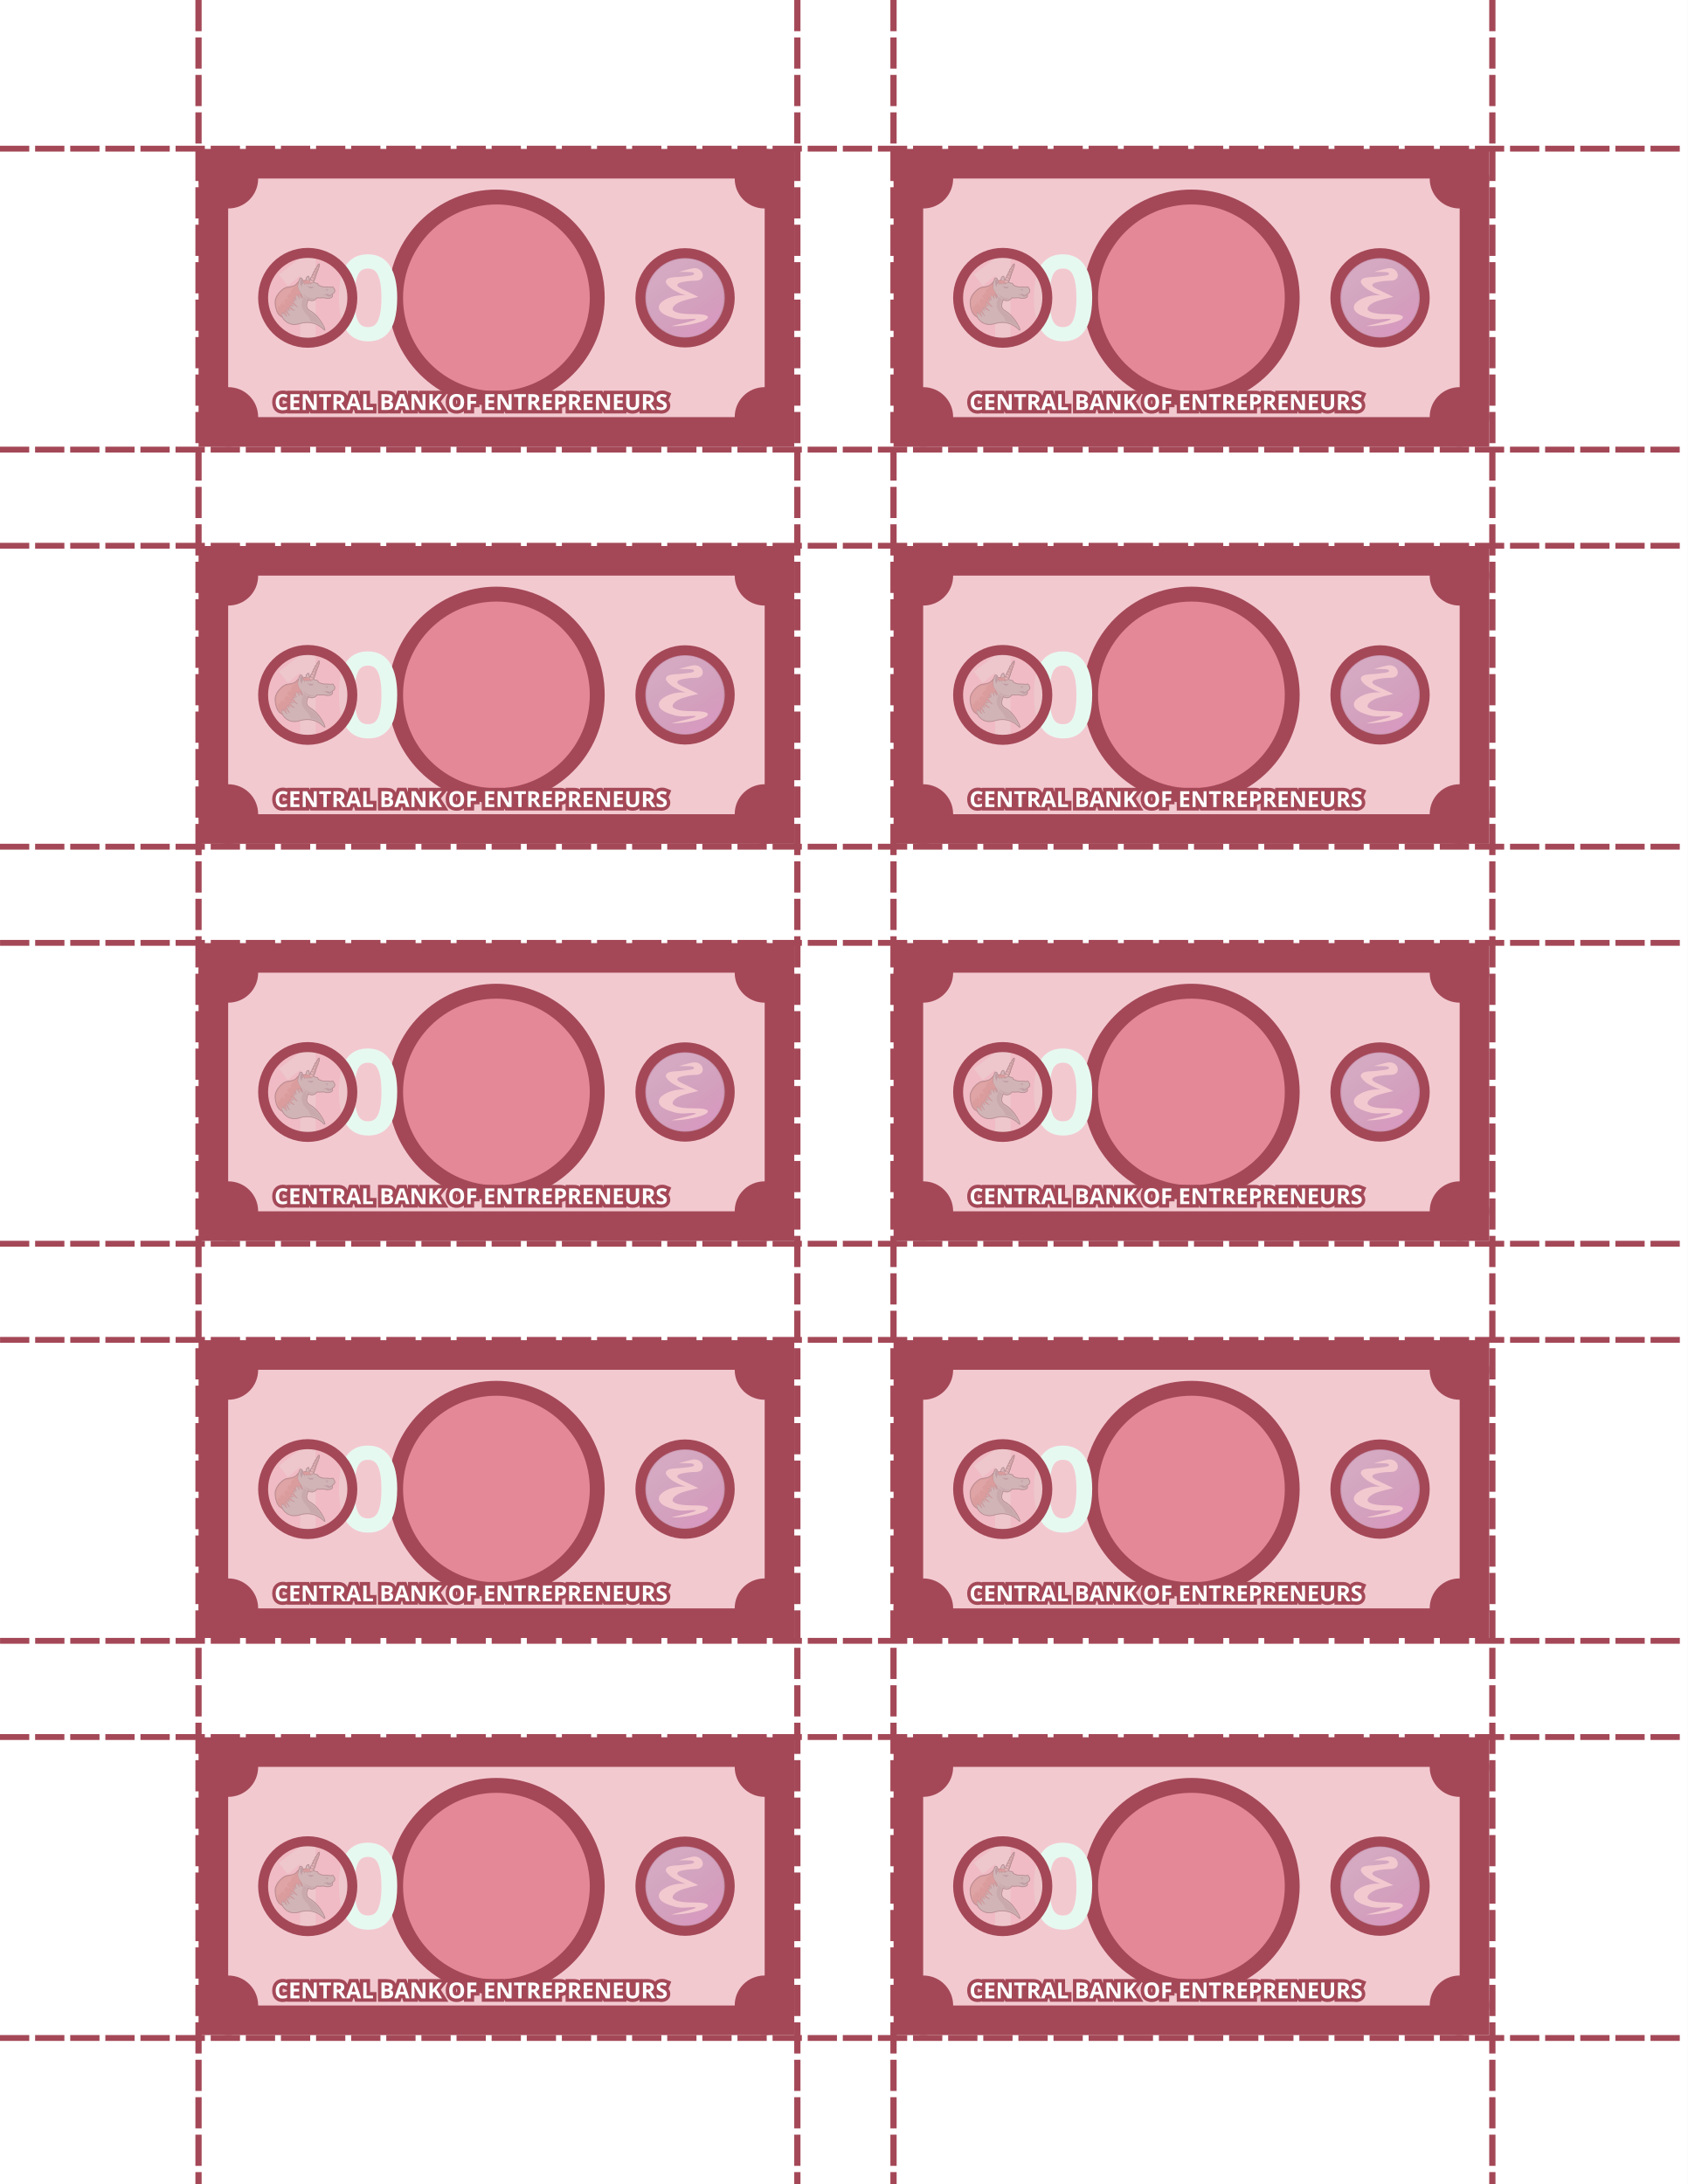
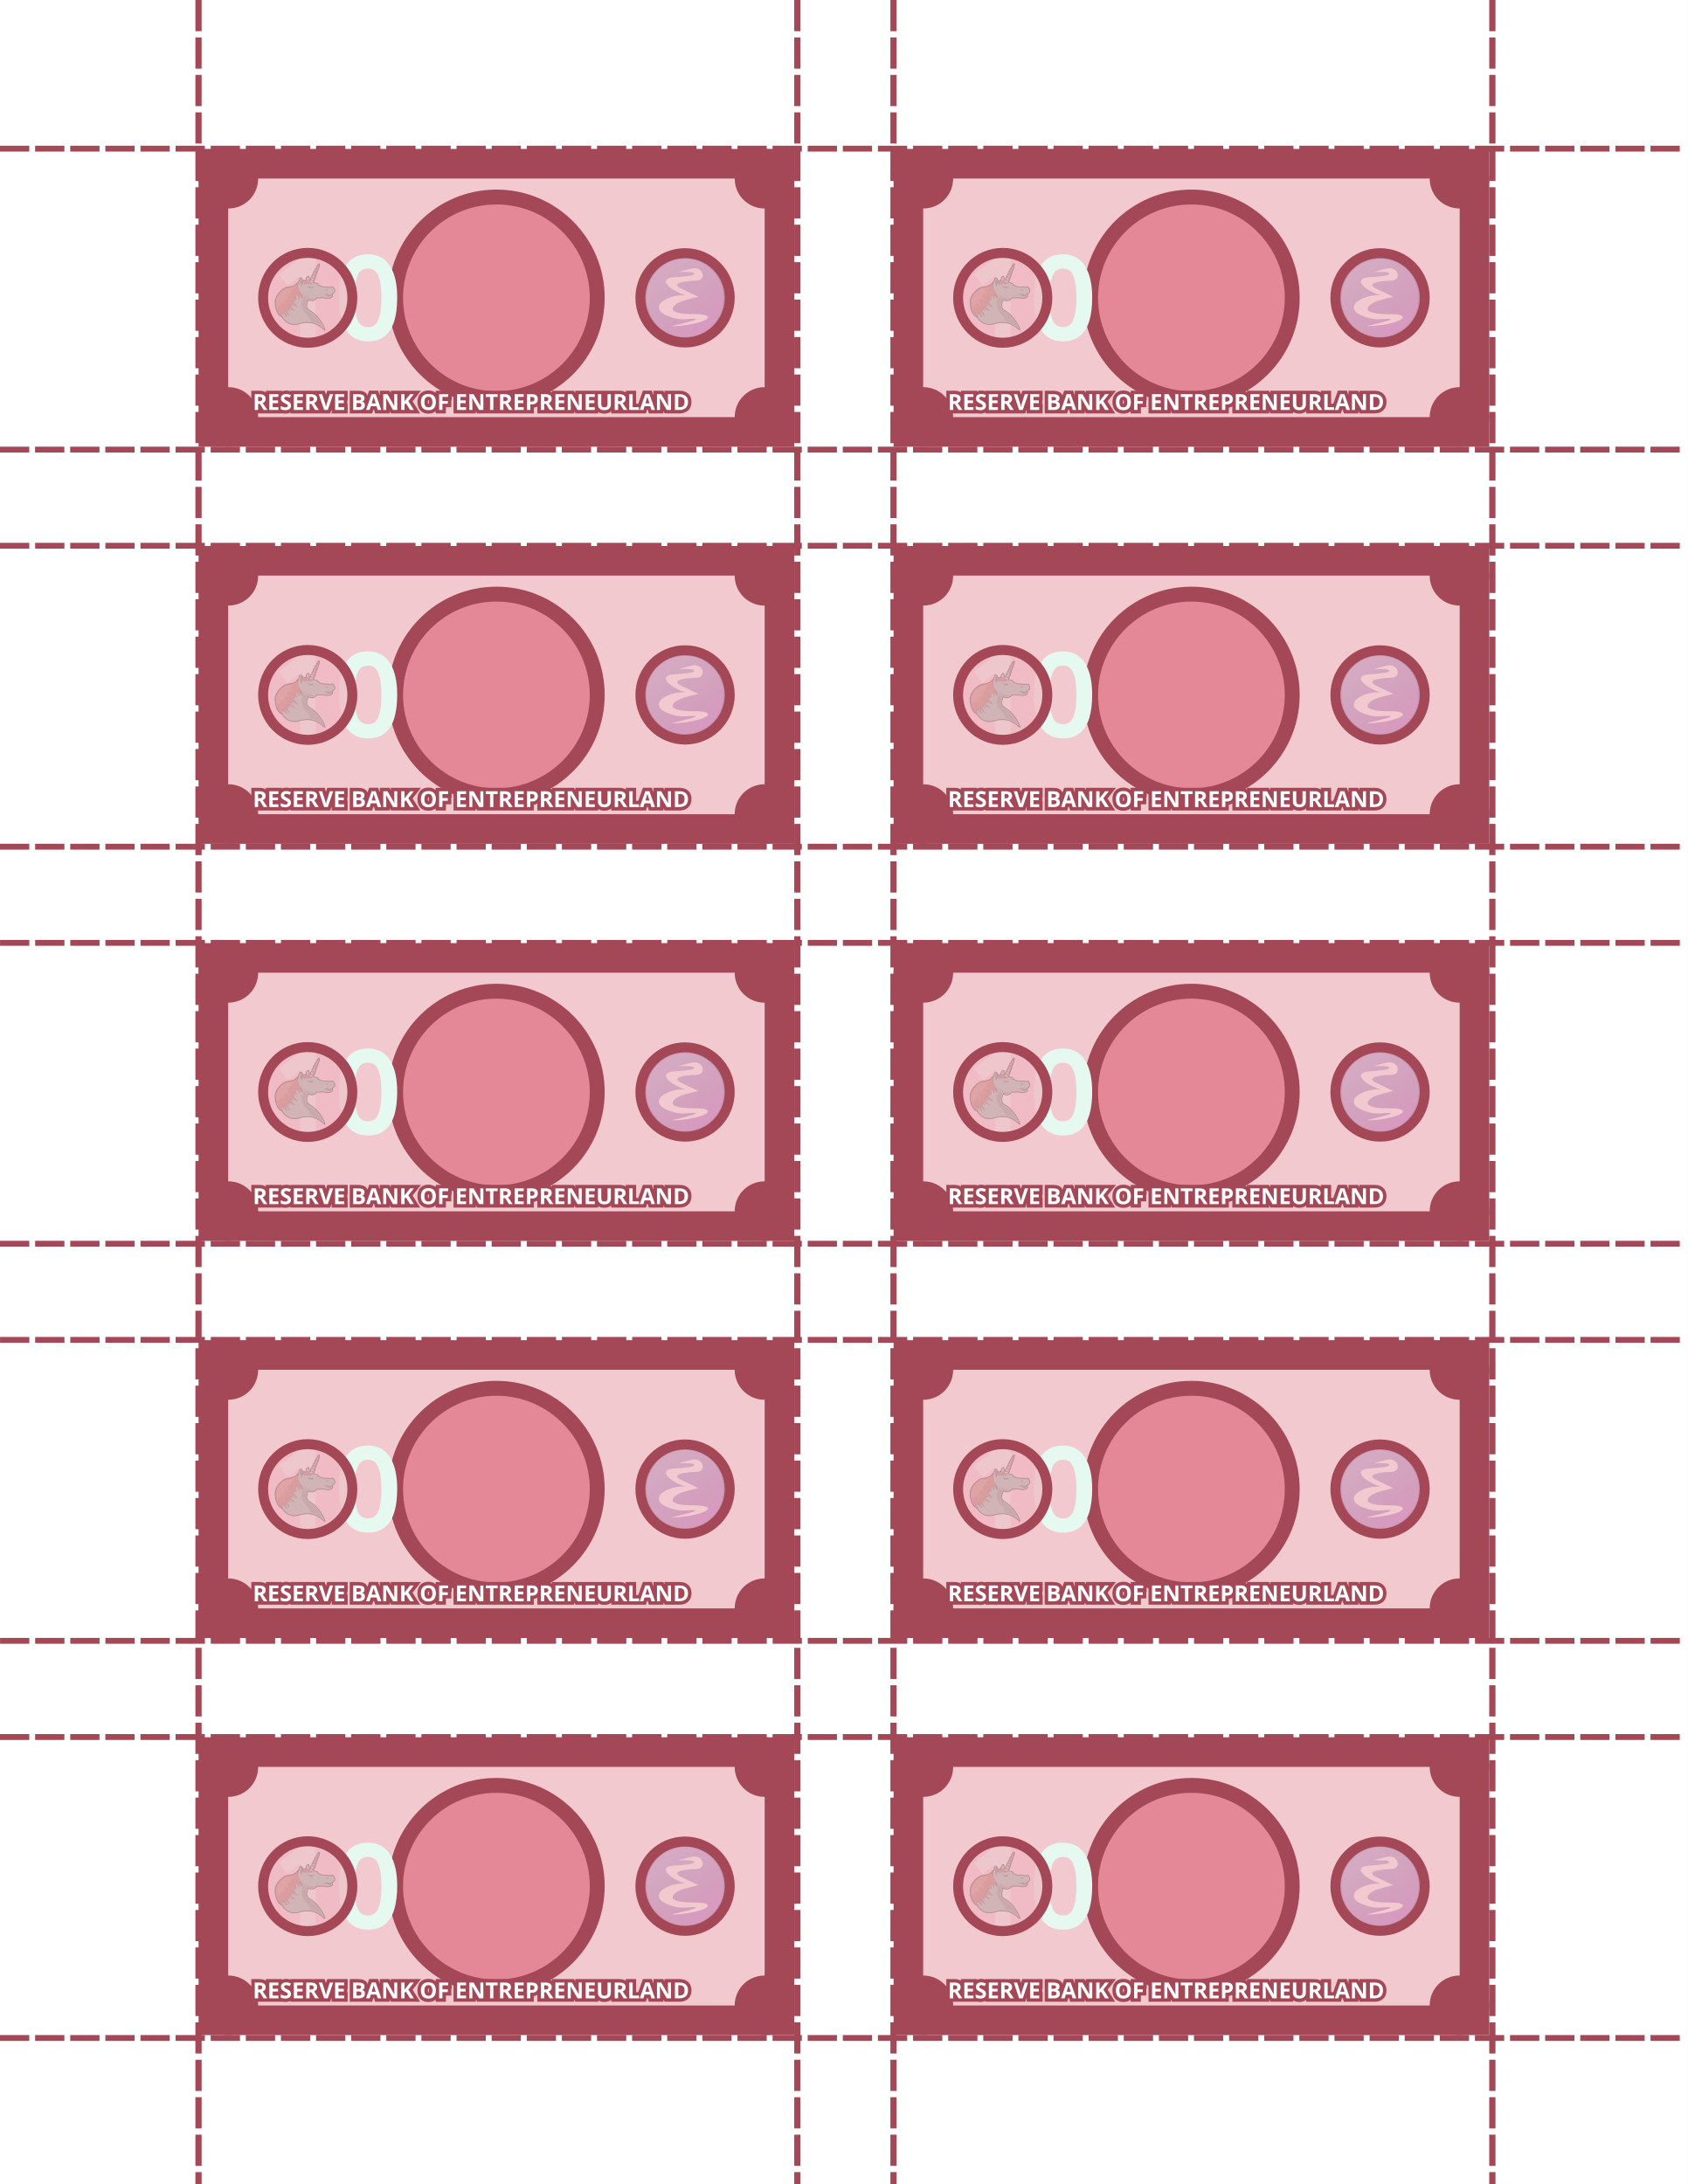
<svg xmlns="http://www.w3.org/2000/svg" xmlns:xlink="http://www.w3.org/1999/xlink" width="8.5in" height="11in" viewBox="0 0 215.9 279.4" version="1.1" id="svg1" xml:space="preserve">
  <defs id="defs1">
    <linearGradient id="swatch65">
      <stop style="stop-color:#ffffff;stop-opacity:1;" offset="0" id="stop65" />
    </linearGradient>
    <linearGradient id="swatch64">
      <stop style="stop-color:#e48897;stop-opacity:1;" offset="0" id="stop64" />
    </linearGradient>
    <linearGradient id="swatch63">
      <stop style="stop-color:#a44857;stop-opacity:1;" offset="0" id="stop63" />
    </linearGradient>
    <linearGradient id="swatch62">
      <stop style="stop-color:#a44857;stop-opacity:1;" offset="0" id="stop62" />
    </linearGradient>
    <linearGradient id="swatch61">
      <stop style="stop-color:#efb7c0;stop-opacity:0.75;" offset="0" id="stop61" />
    </linearGradient>
    <linearGradient id="swatch47">
      <stop style="stop-color:#0e8547;stop-opacity:1;" offset="0" id="stop47" />
    </linearGradient>
    <linearGradient id="swatch46">
      <stop style="stop-color:#000000;stop-opacity:1;" offset="0" id="stop46" />
    </linearGradient>
    <linearGradient id="swatch42">
      <stop style="stop-color:#0e8547;stop-opacity:1;" offset="0" id="stop42" />
    </linearGradient>
    <linearGradient id="swatch36">
      <stop style="stop-color:#0e8547;stop-opacity:1;" offset="0" id="stop36" />
    </linearGradient>
    <linearGradient id="swatch33">
      <stop style="stop-color:#b8c4cc;stop-opacity:1;" offset="0" id="stop33" />
    </linearGradient>
    <linearGradient id="swatch32">
      <stop style="stop-color:#b8c4cc;stop-opacity:0.75;" offset="0" id="stop32" />
    </linearGradient>
    <linearGradient id="swatch31">
      <stop style="stop-color:#4a5d6b;stop-opacity:1;" offset="0" id="stop31" />
    </linearGradient>
    <linearGradient id="swatch30">
      <stop style="stop-color:#0e8547;stop-opacity:1;" offset="0" id="stop30" />
    </linearGradient>
    <linearGradient id="swatch29">
      <stop style="stop-color:#4a5d6b;stop-opacity:1;" offset="0" id="stop29" />
    </linearGradient>
    <linearGradient id="swatch28">
      <stop style="stop-color:#899caa;stop-opacity:1;" offset="0" id="stop28" />
    </linearGradient>
    <linearGradient id="swatch27">
      <stop style="stop-color:#13a967;stop-opacity:1;" offset="0" id="stop27" />
    </linearGradient>
    <linearGradient id="swatch26">
      <stop style="stop-color:#b1f7d9;stop-opacity:1;" offset="0" id="stop26" />
    </linearGradient>
    <linearGradient id="swatch25">
      <stop style="stop-color:#0e8547;stop-opacity:1;" offset="0" id="stop25" />
    </linearGradient>
    <linearGradient y2="300.74" x2="236.614" y1="-161.851" x1="-122.202" spreadMethod="pad" gradientTransform="matrix(0.08192422,0,0,0.07764193,75.01818,46.24182)" gradientUnits="userSpaceOnUse" id="linearGradient4245" xlink:href="#linearGradient4284" />
    <linearGradient id="linearGradient4284">
      <stop offset="0" style="stop-color:#8381c5;stop-opacity:1" id="stop4286" />
      <stop id="stop4290" style="stop-color:#7e55b3;stop-opacity:0.996" offset="0.566" />
      <stop offset="1" style="stop-color:#a52ecb;stop-opacity:0.992" id="stop4288" />
    </linearGradient>
    <linearGradient y2="66.018" x2="173.945" y1="396.607" x1="447.809" gradientTransform="matrix(0.09251715,0,0,0.09251715,52.23944,23.01467)" gradientUnits="userSpaceOnUse" id="linearGradient4247" xlink:href="#linearGradient4292" />
    <linearGradient id="linearGradient4292">
      <stop id="stop4294" offset="0" style="stop-color:#411f5d;stop-opacity:1" />
      <stop id="stop4296" offset="1" style="stop-color:#5b2a85;stop-opacity:1" />
    </linearGradient>
    <filter height="1.106" y="-0.053" width="1.107" x="-0.054" id="filter4350" style="color-interpolation-filters:sRGB">
      <feGaussianBlur id="feGaussianBlur4352" stdDeviation="8.785" />
    </filter>
    <pattern id="EMFhbasepattern" patternUnits="userSpaceOnUse" width="6" height="6" x="0" y="0" />
    <filter height="1.106" y="-0.053" width="1.107" x="-0.054" id="filter4350-1" style="color-interpolation-filters:sRGB">
      <feGaussianBlur id="feGaussianBlur4352-1" stdDeviation="8.785" />
    </filter>
    <filter height="1.106" y="-0.053" width="1.107" x="-0.054" id="filter4350-1-6" style="color-interpolation-filters:sRGB">
      <feGaussianBlur id="feGaussianBlur4352-1-0" stdDeviation="8.785" />
    </filter>
    <filter height="1.106" y="-0.053" width="1.107" x="-0.054" id="filter4350-1-7" style="color-interpolation-filters:sRGB">
      <feGaussianBlur id="feGaussianBlur4352-1-1" stdDeviation="8.785" />
    </filter>
    <filter height="1.106" y="-0.053" width="1.107" x="-0.054" id="filter4350-1-6-9" style="color-interpolation-filters:sRGB">
      <feGaussianBlur id="feGaussianBlur4352-1-0-9" stdDeviation="8.785" />
    </filter>
    <linearGradient id="linearGradient4-8" gradientTransform="scale(0.9950707,1.004954)" x1="53.657" y1="24.04" x2="98.84" y2="24.04" gradientUnits="userSpaceOnUse">
      <stop offset="0" style="stop-color:#8381c5;stop-opacity:1" id="stop1" />
      <stop id="stop2" style="stop-color:#7e55b3;stop-opacity:0.996" offset="0.566" />
      <stop offset="1" style="stop-color:#a52ecb;stop-opacity:0.992" id="stop3" />
    </linearGradient>
    <filter height="1.106" y="-0.053" width="1.107" x="-0.054" id="filter4350-1-6-9-7" style="color-interpolation-filters:sRGB">
      <feGaussianBlur id="feGaussianBlur4352-1-0-9-2" stdDeviation="8.785" />
    </filter>
    <filter height="1.106" y="-0.053" width="1.107" x="-0.054" id="filter4350-1-7-1" style="color-interpolation-filters:sRGB">
      <feGaussianBlur id="feGaussianBlur4352-1-1-5" stdDeviation="8.785" />
    </filter>
    <filter height="1.106" y="-0.053" width="1.107" x="-0.054" id="filter4350-1-6-9-1" style="color-interpolation-filters:sRGB">
      <feGaussianBlur id="feGaussianBlur4352-1-0-9-6" stdDeviation="8.785" />
    </filter>
    <filter height="1.106" y="-0.053" width="1.107" x="-0.054" id="filter4350-1-7-8" style="color-interpolation-filters:sRGB">
      <feGaussianBlur id="feGaussianBlur4352-1-1-2" stdDeviation="8.785" />
    </filter>
    <filter height="1.106" y="-0.053" width="1.107" x="-0.054" id="filter4350-1-6-9-4" style="color-interpolation-filters:sRGB">
      <feGaussianBlur id="feGaussianBlur4352-1-0-9-5" stdDeviation="8.785" />
    </filter>
    <filter height="1.106" y="-0.053" width="1.107" x="-0.054" id="filter4350-1-7-6" style="color-interpolation-filters:sRGB">
      <feGaussianBlur id="feGaussianBlur4352-1-1-8" stdDeviation="8.785" />
    </filter>
    <clipPath clipPathUnits="userSpaceOnUse" id="clipPath25">
      <rect style="fill:#ff0000;stroke:none;stroke-width:3;stroke-linecap:square;stroke-linejoin:miter;paint-order:stroke markers fill;stop-color:#000000" id="rect25-8" width="78" height="45.033" x="763.613" y="452.824" />
    </clipPath>
    <rect x="74.854" y="-35.632" width="150.536" height="28.174" id="rect17" />
    <rect x="69.606" y="-38.394" width="143.079" height="16.02" id="rect16" />
    <rect x="52.481" y="-37.289" width="204.95" height="16.849" id="rect1" />
    <filter height="1.106" y="-0.053" width="1.107" x="-0.054" id="filter4350-2" style="color-interpolation-filters:sRGB">
      <feGaussianBlur id="feGaussianBlur4352-3" stdDeviation="8.785" />
    </filter>
    <linearGradient xlink:href="#swatch62" id="linearGradient29" x1="24.392" y1="38.343" x2="55.104" y2="38.343" gradientUnits="userSpaceOnUse" />
    <linearGradient xlink:href="#swatch61" id="linearGradient33" x1="59.848" y1="39.704" x2="71.001" y2="39.704" gradientUnits="userSpaceOnUse" />
    <linearGradient xlink:href="#swatch61" id="linearGradient34" x1="9.001" y1="39.704" x2="20.153" y2="39.704" gradientUnits="userSpaceOnUse" />
    <linearGradient xlink:href="#swatch62" id="linearGradient36" x1="9.001" y1="39.704" x2="20.153" y2="39.704" gradientUnits="userSpaceOnUse" />
    <linearGradient xlink:href="#swatch62" id="linearGradient41" gradientUnits="userSpaceOnUse" x1="59.848" y1="39.704" x2="71.001" y2="39.704" />
    <linearGradient xlink:href="#swatch62" id="linearGradient42" x1="259.818" y1="147.28" x2="288.618" y2="147.28" gradientUnits="userSpaceOnUse" />
    <linearGradient xlink:href="#swatch62" id="linearGradient43" x1="0.618" y1="147.28" x2="29.418" y2="147.28" gradientUnits="userSpaceOnUse" />
    <linearGradient xlink:href="#swatch62" id="linearGradient44" x1="259.818" y1="32.08" x2="288.618" y2="32.08" gradientUnits="userSpaceOnUse" />
    <linearGradient xlink:href="#swatch62" id="linearGradient45" x1="2.301" y1="26.399" x2="9.001" y2="26.399" gradientUnits="userSpaceOnUse" />
    <linearGradient xlink:href="#swatch62" id="linearGradient46" x1="49.392" y1="122.486" x2="238.758" y2="122.486" gradientUnits="userSpaceOnUse" />
    <linearGradient xlink:href="#swatch62" id="linearGradient47" x1="190.494" y1="139.7" x2="191.293" y2="139.7" gradientUnits="userSpaceOnUse" />
    <linearGradient xlink:href="#swatch62" id="linearGradient48" x1="101.594" y1="139.7" x2="102.393" y2="139.7" gradientUnits="userSpaceOnUse" />
    <linearGradient xlink:href="#swatch62" id="linearGradient49" x1="113.894" y1="139.7" x2="114.692" y2="139.7" gradientUnits="userSpaceOnUse" />
    <linearGradient xlink:href="#swatch62" id="linearGradient50" x1="24.994" y1="139.7" x2="25.792" y2="139.7" gradientUnits="userSpaceOnUse" />
    <linearGradient xlink:href="#swatch62" id="linearGradient51" x1="-7.3689051e-08" y1="222.219" x2="215.519" y2="222.219" gradientUnits="userSpaceOnUse" />
    <linearGradient xlink:href="#swatch62" id="linearGradient52" x1="-7.3689051e-08" y1="260.72" x2="215.519" y2="260.72" gradientUnits="userSpaceOnUse" />
    <linearGradient xlink:href="#swatch62" id="linearGradient53" x1="0.007" y1="171.411" x2="215.526" y2="171.411" gradientUnits="userSpaceOnUse" />
    <linearGradient xlink:href="#swatch62" id="linearGradient54" x1="0.007" y1="209.912" x2="215.526" y2="209.912" gradientUnits="userSpaceOnUse" />
    <linearGradient xlink:href="#swatch62" id="linearGradient55" x1="2.6836346e-09" y1="159.111" x2="215.525" y2="159.111" gradientUnits="userSpaceOnUse" />
    <linearGradient xlink:href="#swatch62" id="linearGradient56" x1="0.006" y1="120.619" x2="215.539" y2="120.619" gradientUnits="userSpaceOnUse" />
    <linearGradient xlink:href="#swatch62" id="linearGradient57" x1="0" y1="69.818" x2="215.519" y2="69.818" gradientUnits="userSpaceOnUse" />
    <linearGradient xlink:href="#swatch62" id="linearGradient58" x1="0" y1="108.318" x2="215.519" y2="108.318" gradientUnits="userSpaceOnUse" />
    <linearGradient xlink:href="#swatch62" id="linearGradient59" x1="-0.006" y1="57.518" x2="215.519" y2="57.518" gradientUnits="userSpaceOnUse" />
    <linearGradient xlink:href="#swatch62" id="linearGradient60" x1="-0" y1="19.018" x2="215.532" y2="19.018" gradientUnits="userSpaceOnUse" />
    <linearGradient xlink:href="#swatch61" id="linearGradient61" x1="0.618" y1="89.68" x2="288.617" y2="89.68" gradientUnits="userSpaceOnUse" />
    <linearGradient xlink:href="#swatch62" id="linearGradient62" x1="0.618" y1="89.68" x2="288.617" y2="89.68" gradientUnits="userSpaceOnUse" />
    <linearGradient xlink:href="#swatch61" id="linearGradient63" x1="-195.018" y1="-89.68" x2="-94.218" y2="-89.68" gradientUnits="userSpaceOnUse" />
    <linearGradient xlink:href="#swatch64" id="linearGradient64" x1="24.392" y1="38.343" x2="55.104" y2="38.343" gradientUnits="userSpaceOnUse" />
    <linearGradient xlink:href="#swatch65" id="linearGradient65" x1="47.712" y1="122.486" x2="240.438" y2="122.486" gradientUnits="userSpaceOnUse" />
  </defs>
  <g id="layer4">
    <rect style="fill:#ffffff;fill-opacity:1;stroke:none;stroke-width:0.026;stroke-linecap:square;paint-order:stroke fill markers" id="rect3" width="215.9" height="279.4" x="0" y="0" />
  </g>
  <g id="layer1">
    <g id="g3" transform="matrix(0.2645833,0,0,0.2645833,25.4,19.05)">
      <g id="g1" transform="translate(-0.6175675,-17.68023)">
        <rect style="display:inline;fill:url(#linearGradient61);fill-opacity:1;stroke:url(#linearGradient62);stroke-width:14.313;stroke-dasharray:none;stroke-opacity:1;paint-order:markers fill stroke" id="rect2" width="273.686" height="129.686" x="7.774" y="24.837" />
        <g id="g5" transform="matrix(3.40826,0,0,3.40826,9.145188,-41.00103)" style="display:inline;stroke-width:2.113;stroke-dasharray:none">
          <circle style="fill:url(#linearGradient64);stroke:url(#linearGradient29);stroke-opacity:1;paint-order:markers fill stroke" id="path3" cx="39.748" cy="38.343" r="14.3" />
          <text xml:space="preserve" style="font-style:normal;font-variant:normal;font-weight:bold;font-stretch:normal;font-size:15.648px;font-family:'Overpass Mono';-inkscape-font-specification:'Overpass Mono Bold';text-align:start;writing-mode:lr-tb;direction:ltr;text-anchor:start;fill:#ffffff;fill-opacity:1;stroke:none;stroke-width:0.845;stroke-dasharray:none;stroke-opacity:1;paint-order:markers fill stroke" x="39.435" y="43.937" id="text3">
            <tspan id="tspan3" x="39.435" y="43.937" style="font-style:normal;font-variant:normal;font-weight:normal;font-stretch:normal;font-size:15.648px;font-family:'Noto Sans';-inkscape-font-specification:'Noto Sans';text-align:center;text-anchor:middle;fill:#e6f9f1;fill-opacity:1;stroke:#e6f9f1;stroke-width:0.845;stroke-linejoin:miter;stroke-dasharray:none;stroke-opacity:1">10</tspan>
          </text>
        </g>
        <ellipse style="display:inline;fill:#0e8547;fill-opacity:1;stroke:none;stroke-width:0;stroke-linecap:square;stroke-dasharray:none;stroke-opacity:1;paint-order:stroke fill markers" id="path18" cx="-529.089" cy="-5.522" rx="14.4" ry="0" transform="scale(-1,1)" />
        <ellipse style="display:inline;fill:url(#linearGradient45);fill-opacity:1;stroke-width:0.515;stroke-linecap:square;stroke-dasharray:2.059, 1.03;paint-order:stroke fill markers" id="path15" cx="5.651" cy="26.399" rx="3.35" ry="3.326" transform="matrix(4.299104,0,0,4.329129,-9.276734,-82.20404)" />
        <circle style="fill:url(#linearGradient44);fill-opacity:1;stroke-width:2.221;stroke-linecap:square;stroke-dasharray:8.884, 4.442;paint-order:stroke fill markers" id="path15-8" cx="274.218" cy="32.08" r="14.4" />
        <circle style="fill:url(#linearGradient43);fill-opacity:1;stroke-width:2.221;stroke-linecap:square;stroke-dasharray:8.884, 4.442;paint-order:stroke fill markers" id="path15-8-1" cx="15.018" cy="147.28" r="14.4" />
        <circle style="fill:url(#linearGradient42);fill-opacity:1;stroke-width:2.221;stroke-linecap:square;stroke-dasharray:8.884, 4.442;paint-order:stroke fill markers" id="path15-8-1-2" cx="274.218" cy="147.28" r="14.4" />
      </g>
      <g id="layer1-4" transform="matrix(4.299104,0,0,4.329129,-9.894301,-99.88427)">
        <g id="g2" transform="matrix(0.04694568,0,0,0.04694568,14.47833,37.84008)">
          <path fill="#a04d32" stroke="#000000" stroke-width="3" d="m 64.049,17.456 c -0.205,-3.15 -2.842,-4.366 -5.993,-2.125 -7.22,-1.297 -14.305,-0.687 -17.8,-0.981 -7.662,-1.073 -14.041,-5.128 -14.041,-5.128 0.932,-1.239 0.486,-3.917 -5.498,-4.101 -1.646,-0.542 -3.336,-1.327 -4.933,-1.979 0.544,-1.145 -0.133,-2.836 -0.133,-2.836 2.435,-0.672 2.808,-3.842 1.848,-5.709 3.106,0.084 2.612,-4.718 2.183,-6.381 2.435,-0.923 2.77,-3.831 1.763,-6.129 2.938,-0.671 3.022,-4.114 2.77,-6.548 3.023,-0.168 2.604,-5.457 2.604,-6.549 2.604,-1.679 2.016,-3.946 2.425,-6.573 1.605,-3.25 -0.577,-4.173 -2.116,-0.71 -1.651,3.001 -3.77,4.311 -3.75,6.528 0.755,1.259 -5.625,3.106 -3.61,7.052 -1.428,1.763 -4.785,4.03 -3.592,6.733 -0.606,1.326 -4.888,4.433 -3.041,7.371 -4.03,2.687 -3.79,3.335 -2.938,5.793 -1.147,0.736 -2.318,1.862 -2.995,3.094 -1.32,-1.568 -2.603,-4.429 -2.584,-8.294 0,-3.275 -6.1,0.318 -6.1,6.784 0,0.556 -0.056,1.061 -0.134,1.542 -2.11,0.243 -4.751,0.707 -8.08,1.494 -0.106,0.073 -0.157,0.186 -0.182,0.316 a 8.704,8.704 0 0 1 -0.277,-1.553 c -0.582,-3.79 -4.934,-9.56 -7.057,-2.434 -1.096,2.611 -1.74,4.392 -2.115,5.789 v 0 c 0,0 -0.336,0.226 -0.957,0.61 -2.62,1.622 -3.562,6.686 -13.075,9.883 -3.211,1.079 -7.4,1.945 -12.96,2.395 -9.57,0.773 -27.887,17.314 -29.114,33.097 -0.283,3.964 0.31,13.737 3.596,22.31 l 0.005,0.02 c 0.015,0.042 0.032,0.081 0.048,0.122 0.052,0.134 0.103,0.267 0.156,0.398 0.28,0.718 0.579,1.405 0.895,2.062 1.885,4.028 4.46,7.59 7.934,9.882 a 25.252,25.252 0 0 0 4.372,2.762 c 5.907,9.749 18.442,22.252 42.075,14.859 36.255,-10.284 56.263,13.809 58.568,15.5 3.399,3.433 -8.786,-29.835 -34.587,-44.788 -15.253,-8.322 -5.678,-22.656 -4.585,-27.718 0,0 12.227,8.557 21.087,-4.52 8.004,2.062 13.367,-1.462 20.25,1.03 4.184,1.833 21.77,0.726 15.235,-9.104 4.11,-2.683 4.544,-1.815 6.6,-5.9 1.104,-4.952 -1.403,-6.012 -2.167,-7.366 z m -70.293,-13.299 c -0.041,0.018 -0.086,0.04 -0.125,0.056 0.039,-0.034 0.075,-0.062 0.115,-0.102 z m -13.413,4.523 c -0.073,0.429 -0.143,0.829 -0.212,1.216 0.037,-0.832 0.085,-1.714 0.143,-2.646 0.024,0.435 0.05,0.904 0.069,1.43 z m 10.693,-6.333 c 0.746,1.124 1.662,2.179 1.662,2.179 0,0 -0.875,-0.79 -1.662,-2.179 z" id="path1-1" />
          <path fill="#77aa99" stroke="#000000" stroke-width="0.5" d="m -62.902,75.642 c 0,0 10.02,36.105 46.549,24.68 36.255,-10.284 56.263,13.809 58.568,15.5 3.399,3.433 -8.786,-29.835 -34.587,-44.788 -15.253,-8.322 -5.678,-22.656 -4.585,-27.718 0,0 12.227,8.557 21.087,-4.52 8.004,2.062 13.367,-1.462 20.25,1.03 4.184,1.833 21.77,0.726 15.235,-9.104 4.11,-2.683 4.544,-1.815 6.6,-5.9 1.105,-4.952 -1.402,-6.011 -2.166,-7.366 -0.205,-3.15 -2.842,-4.366 -5.993,-2.125 -7.22,-1.297 -14.305,-0.687 -17.8,-0.981 -7.662,-1.073 -14.041,-5.128 -14.041,-5.128 0.932,-1.239 0.486,-3.917 -5.498,-4.101 -3.287,-1.082 -6.752,-3.136 -9.288,-3.162 -2.567,0 -2.914,-2.537 -2.914,-2.537 -1.606,-0.87 -3.924,-4.252 -3.9,-9.438 0,-3.275 -6.098,0.318 -6.098,6.784 0,6.466 -5.818,7.758 -5.818,7.758 0,0 -2.55,-2.281 -2.855,-5.958 -0.582,-3.79 -4.934,-9.56 -7.057,-2.434 -3.226,7.646 -3.485,9.43 -4.115,13.154 -1.31,7.711 -0.345,8.012 -0.345,8.012 l -32.824,23.43 z" id="path2-13" />
          <path fill="#314b49" stroke="#314b49" stroke-width="0.75" stroke-linecap="round" stroke-linejoin="round" d="m 14.76,14.222 c 1.549,-0.562 0.897,-0.415 1.153,-0.581 -2.96,0.575 -9.635,0.614 -14.317,-1.133 0.392,0.23 2.568,0.962 2.845,1.128 0.218,0.715 0.1,1.438 2.932,2.709 2.559,0.793 5.845,0.461 6.835,-0.529 0.109,-1.684 0.126,-1.065 0.553,-1.594 z" id="path3-5" />
          <path fill="#314b49" stroke="#314b49" stroke-width="0.5" d="m 47.129,33.368 c -2.83,-2.085 -4.881,-0.264 -6.47,-0.413 0.99,-0.645 3.763,-2.062 8.246,-2.062 2.532,0 3.879,2.196 5.57,2.207 1.14,0.007 4.472,-1.71 5.14,-2.378 -0.97,0.838 0.454,1.755 -0.49,3.003 -0.281,0.359 -0.836,1.511 -2.662,2.051 -2.05,0.971 -5.411,1.762 -9.334,-2.408 z" id="path4" />
          <path fill="#314b49" d="m -14.418,-4.578 c 0,0 -3.355,7.996 0.312,15.329 3.667,7.333 0.522,-6.829 4.688,-4.162 3.397,0.385 -2.387,-3.215 -2.033,-7.819 -0.176,-2.892 -1.77,-5.194 -2.967,-3.348 z m 64.404,26.384 c 0,1.121 -1.363,2.03 -3.045,2.03 3.573,-1.121 -0.201,-4.653 -3.045,-2.03 0,-1.121 1.363,-2.03 3.045,-2.03 1.682,0 3.045,0.909 3.045,2.03 z" id="path5" />
          <path fill="#314b49" d="m 44.819,19.222 c 3.772,-0.231 6.336,0.323 5.536,3.138 0.548,-1.126 1.292,-2.83 -1.046,-3.507 -1.746,-0.388 -3.3,-0.378 -4.49,0.369 z" id="path6" />
          <path fill="#a04d32" stroke="#000000" stroke-width="0.5" d="m -9.421,40.623 c 0,-3.521 -1.51,-7.166 -7.04,-14.583 -1.635,-2.192 -2.62,-4.336 -3.211,-6.275 -1.401,-3.295 -3.426,-8.019 -0.613,-17.233 0,0 0.62,-0.384 0,0 -2.62,1.622 -3.562,6.686 -13.075,9.883 -3.211,1.079 -7.4,1.945 -12.96,2.395 -9.568,0.773 -27.886,17.314 -29.113,33.097 -0.283,3.964 0.31,13.737 3.596,22.31 l 0.005,0.02 c 0.015,0.042 0.032,0.081 0.048,0.122 0.052,0.134 0.103,0.267 0.156,0.398 0.28,0.718 0.579,1.405 0.895,2.062 1.885,4.028 4.46,7.59 7.934,9.882 3.084,2.404 5.606,3.306 5.606,3.306 -2.588,-3.578 -3.77,-7.562 -2.263,-12.32 0.65,2.637 1.903,4.162 3.646,4.777 -0.615,-1.884 -0.827,-3.549 0,-4.651 2.567,6.734 5.353,9.031 8.17,10.686 -2.63,-4.914 -4.031,-10.005 -3.77,-15.337 2.569,6.028 6.596,9.945 10.56,13.954 -3.78,-5.966 -6.911,-12.104 -6.977,-19.046 1.693,2.778 3.935,4.932 6.6,6.601 -1.683,-2.709 -2.505,-5.51 -2.263,-8.423 4.424,4.945 9.36,6.607 14.332,8.046 -5.197,-3.625 -9.843,-7.537 -12.32,-12.572 2.972,1.464 5.948,1.693 8.926,1.383 -3.706,-1.872 -5.07,-5.252 -5.783,-9.052 5.177,5.279 10.587,8.827 16.09,11.692 -5.455,-5.26 -9.478,-10.65 -11.565,-16.218 2.1,1.18 4.157,1.736 6.16,1.509 -2.766,-3.124 -3.465,-6.182 -4.211,-9.241 2.637,3.916 4.959,6.022 7.103,7.103 -2.19,-4.482 -2.034,-8.432 -0.503,-12.068 2.524,1.675 4.902,4.295 6.915,9.303 0.73,-2.386 -0.447,-6.364 -1.886,-10.56 2.175,0.622 4.779,3.351 8.17,9.932 -0.33,-3.865 -2.138,-7.775 -4.147,-11.692 3.027,3.51 7.557,12.713 6.788,10.81 z" id="path7" />
          <path fill="#796958" stroke="#000000" stroke-width="0.5" d="m 6.92,1.565 c 0,0 -0.252,7.472 6.717,2.603 3.61,0.084 2.015,-3.862 2.015,-3.862 2.435,-0.672 2.808,-3.842 1.848,-5.709 3.106,0.084 2.612,-4.718 2.183,-6.381 2.435,-0.923 2.77,-3.831 1.763,-6.129 2.938,-0.671 3.022,-4.114 2.77,-6.548 3.023,-0.168 2.604,-5.457 2.604,-6.549 2.604,-1.679 2.016,-3.946 2.425,-6.573 1.605,-3.25 -0.577,-4.173 -2.116,-0.71 -1.651,3.001 -3.77,4.311 -3.75,6.528 0.755,1.259 -5.625,3.106 -3.61,7.052 -1.428,1.763 -4.785,4.03 -3.592,6.733 -0.606,1.326 -4.888,4.433 -3.041,7.371 -4.03,2.687 -3.79,3.335 -2.938,5.793 -2.155,1.38 -4.41,4.131 -3.278,6.381 z" id="path8" />
          <path fill="#ffffff" d="m 24.744,-33.698 c 0,0 -0.735,1.324 -0.735,2.133 0,0.809 2.185,0.568 2.927,-0.227 -1.625,0.024 -2.965,0.289 -2.192,-1.906 z m -4.261,6.27 c 0,0 -0.812,1.068 -0.183,2.316 0.392,0.98 2.807,0.962 3.549,0.167 -1.625,0.024 -4.14,-0.287 -3.366,-2.483 z m -3.135,6.455 c 0,0 -0.998,1.346 -0.492,2.602 0,0.809 2.838,0.956 3.58,0.161 -1.625,0.022 -3.645,-0.489 -3.088,-2.763 z m -3.078,7.162 c 0,0 -1.402,1.542 -0.148,2.945 1.438,0.809 3.744,0.049 4.486,-0.746 -1.625,0.022 -4.894,0.076 -4.337,-2.199 z m -3.004,5.721 c 0,0 -1.575,1.414 -0.02,3.312 1.438,0.809 4.57,0.198 5.312,-0.597 -1.624,0.024 -5.99,-1.346 -5.292,-2.715 z m -3.147,6.741 c 0,0 -1.403,1.542 -0.15,2.945 1.439,0.809 6.037,-0.186 6.779,-0.981 -1.625,0.023 -7.185,0.311 -6.63,-1.964 z" id="path9" />
          <path fill="#a04d32" stroke="#000000" stroke-width="0.5" d="m 7.002,1.679 c -0.45,-0.45 -0.534,-0.896 -0.367,-1.718 0,0 0.369,-4.107 -16.333,-0.158 -1.072,0.74 2.396,4.722 2.396,4.722 0,0 0.418,0.215 1.047,-0.415 0.253,1.123 0.852,4.081 0.233,4.579 1.245,-0.771 1.868,-1.946 1.676,-4.125 2.122,0.461 3.742,1.64 4.692,3.779 0.304,-1.4 0.603,-2.799 -0.384,-4.126 2.182,0.285 3.88,1.496 5.362,3.124 0.22,-0.933 0.354,-1.883 0,-2.931 1.39,0.473 2.587,1.607 3.71,2.988 0,0 0.21,-3.862 -2.032,-5.719 z" id="path10" />
          <path opacity="0.26" d="m -9.02,29.325 c 0,0 6.76,13.59 17.595,13.991 10.834,0.401 10.834,-2.73 10.834,-2.73 0,0 -15.527,3.048 -28.43,-11.261 z m 3.155,7.694 c 2.279,3.104 4.856,5.221 7.722,6.382 0,0 -7.365,11.108 -3.611,20.023 3.754,8.915 13.125,11.053 23.32,21.249 7.943,7.942 17.159,24.961 17.159,24.961 0,0 -17.834,-14.176 -29.42,-13.479 0,0 -2.687,-9.668 -10.585,-17.566 -11.244,-11.245 -16.168,-25.875 -4.585,-41.57 z" id="path11" />
          <path opacity="0.18" fill="#ffffff" d="m -24.633,9.634 c -3.874,2.501 -8.42,7.096 -24.415,8.083 -17.05,6.784 -27.433,26.685 -23.777,40.464 1.348,7.317 3.89,14.18 3.89,14.18 -0.885,-5.919 -1.381,-11.397 1.035,-13.599 1.435,2.384 2.969,2.468 4.507,2.479 -1.59,-2.404 -1.788,-4.808 0,-7.212 1.489,1.525 2.992,1.881 4.507,1.353 -2.128,-2.449 -1.867,-4.848 0,-7.211 1.388,5.022 4.462,7.453 7.662,9.689 -2.208,-4.333 -4.166,-8.672 -2.93,-13.07 1.323,0.729 2.595,0.644 3.83,0 -1.256,-1.576 -0.924,-3.153 0,-4.732 2.948,3.04 6.214,3.724 9.466,4.507 -2.661,-2.454 -5.543,-4.527 -6.761,-9.465 1.5,-1.811 3.269,-2.685 5.408,-2.253 -1.901,-1.167 -1.65,-2.543 0,-4.057 2.089,1.104 4.195,1.352 6.31,1.127 -2.807,-1.68 -8.424,-4.994 11.269,-20.283 z" id="path12" />
          <path opacity="0.27" fill="#ffffff" d="m 1.928,-9.222 c 0.996,-0.963 1.146,-0.65 0.854,0.285 -0.982,2.36 0.353,4.647 0.797,6.206 l -3.871,0.114 c 0.108,-2.271 0.247,-4.794 2.22,-6.605 z" id="path13" />
        </g>
        <circle style="display:inline;fill:url(#linearGradient34);fill-opacity:1;stroke:url(#linearGradient36);stroke-width:1.117;stroke-dasharray:none;stroke-opacity:1;paint-order:markers fill stroke" id="path3-4-7-4" cx="14.577" cy="39.704" r="5.018" />
      </g>
      <g id="layer2" transform="translate(-0.6175675,-17.68023)">
        <circle style="display:none;fill:none;fill-opacity:1;stroke:url(#linearGradient63);stroke-width:1.911;stroke-dasharray:none;stroke-opacity:1;paint-order:markers fill stroke" id="path14" cx="-144.618" cy="-89.68" r="49.444" transform="scale(-1)" />
      </g>
      <g id="layer3" transform="matrix(4.304015,0,0,4.304015,-46.38746,-98.88716)">
        <g id="g14" transform="matrix(0.2044438,0,0,0.2044438,49.91265,30.12353)">
          <path style="opacity:0.405;fill:#211f46;fill-opacity:0.996;stroke:#0a0b1b;stroke-width:8.533;stroke-miterlimit:4;stroke-dasharray:none;stroke-opacity:1;filter:url(#filter4350-2)" id="path4233" d="m 491.669,257.759 c 0,131.794 -105.76,238.635 -236.222,238.635 -130.462,0 -236.222,-106.84 -236.222,-238.635 0,-131.794 105.76,-238.635 236.222,-238.635 130.462,0 236.222,106.84 236.222,238.635 z" transform="matrix(0.09251715,0,0,0.09251715,52.23944,23.01467)" />
          <path d="m 97.727,46.862 c 0,12.193 -9.785,22.078 -21.855,22.078 -12.07,0 -21.855,-9.885 -21.855,-22.078 0,-12.193 9.785,-22.078 21.855,-22.078 12.07,0 21.855,9.885 21.855,22.078 z" id="path4235" style="fill:url(#linearGradient4245);fill-opacity:1;stroke:url(#linearGradient4247);stroke-width:1.25;stroke-miterlimit:4;stroke-dasharray:none;stroke-opacity:1" />
          <path d="m 68.361,62.37 c 0,0 1.85,0.131 4.231,-0.079 0.964,-0.085 4.624,-0.444 7.361,-1.045 0,0 3.337,-0.714 5.122,-1.372 1.868,-0.688 2.884,-1.272 3.342,-2.1 -0.02,-0.17 0.141,-0.771 -0.72,-1.132 -2.202,-0.924 -4.756,-0.757 -9.809,-0.864 -5.604,-0.193 -7.468,-1.131 -8.461,-1.886 -0.952,-0.766 -0.473,-2.887 3.607,-4.755 2.055,-0.995 10.113,-2.83 10.113,-2.83 -2.714,-1.341 -7.774,-3.699 -8.814,-4.208 -0.912,-0.447 -2.372,-1.119 -2.689,-1.933 -0.359,-0.781 0.847,-1.454 1.521,-1.646 2.17,-0.626 5.233,-1.015 8.021,-1.059 1.401,-0.022 1.629,-0.112 1.629,-0.112 1.934,-0.321 3.206,-1.644 2.676,-3.739 -0.476,-2.138 -2.987,-3.395 -5.373,-2.96 -2.247,0.41 -7.663,1.983 -7.663,1.983 6.694,-0.058 7.815,0.054 8.315,0.753 0.296,0.413 -0.134,0.98 -1.92,1.271 -1.944,0.317 -5.984,0.7 -5.984,0.7 -3.876,0.23 -6.606,0.246 -7.425,1.979 -0.535,1.133 0.571,2.134 1.055,2.761 2.048,2.277 5.005,3.505 6.909,4.41 0.716,0.34 2.818,0.983 2.818,0.983 -6.176,-0.34 -10.631,1.557 -13.245,3.74 -2.956,2.734 -1.648,5.993 4.407,7.999 3.577,1.185 5.351,1.743 10.686,1.262 3.143,-0.169 3.638,-0.069 3.669,0.189 0.044,0.363 -3.49,1.265 -4.455,1.543 -2.455,0.708 -8.89,2.138 -8.922,2.145 z" id="path4237" style="fill:#ffffff;fill-opacity:1;fill-rule:evenodd;stroke:#000000;stroke-width:0;stroke-linecap:butt;stroke-linejoin:miter;stroke-miterlimit:4;stroke-dasharray:none;stroke-opacity:1" />
        </g>
        <circle style="display:inline;fill:url(#linearGradient33);fill-opacity:1;stroke:url(#linearGradient41);stroke-width:1.117;stroke-dasharray:none;stroke-opacity:1;paint-order:markers fill stroke" id="path3-4-7-4-1" cx="65.424" cy="39.704" r="5.018" />
      </g>
      <g id="layer4-8">
        <text xml:space="preserve" style="font-size:10.667px;font-family:'Love Ya Like A Sister';-inkscape-font-specification:'Love Ya Like A Sister';text-align:center;letter-spacing:0px;writing-mode:lr-tb;direction:ltr;text-anchor:middle;fill:url(#linearGradient65);fill-opacity:1;paint-order:stroke fill markers;stroke:url(#linearGradient46);stroke-width:3.36;stroke-dasharray:none" x="144.208" y="126.219" id="text15">
-           <tspan id="tspan15" x="144.208" y="126.219" style="font-style:normal;font-variant:normal;font-weight:bold;font-stretch:normal;font-size:10.667px;font-family:'Overpass Mono';-inkscape-font-specification:'Overpass Mono Bold';fill:url(#linearGradient65);fill-opacity:1;paint-order:stroke fill markers;stroke:url(#linearGradient46);stroke-width:3.36;stroke-dasharray:none">CENTRAL BANK OF ENTREPRENEURS</tspan>
+           <tspan id="tspan15" x="144.208" y="126.219" style="font-style:normal;font-variant:normal;font-weight:bold;font-stretch:normal;font-size:10.667px;font-family:'Overpass Mono';-inkscape-font-specification:'Overpass Mono Bold';fill:url(#linearGradient65);fill-opacity:1;paint-order:stroke fill markers;stroke:url(#linearGradient46);stroke-width:3.36;stroke-dasharray:none">RESERVE BANK OF ENTREPRENEURLAND</tspan>
        </text>
      </g>
    </g>
    <use x="0" y="0" xlink:href="#g3" id="use17" transform="translate(88.9)" style="stroke-width:0.889;stroke-dasharray:none" />
    <use x="0" y="0" xlink:href="#g3" id="use18" transform="translate(3.9695477e-6,50.8)" />
    <use x="0" y="0" xlink:href="#g3" id="use19" transform="translate(88.9,50.8)" />
    <use x="0" y="0" xlink:href="#g3" id="use20" transform="translate(3.7546502e-6,101.6)" />
    <use x="0" y="0" xlink:href="#g3" id="use21" transform="translate(88.9,101.6)" />
    <use x="0" y="0" xlink:href="#g3" id="use22" transform="translate(7.7241979e-6,152.4)" />
    <use x="0" y="0" xlink:href="#g3" id="use23" transform="translate(-2.1489743e-7,203.2)" />
    <use x="0" y="0" xlink:href="#g3" id="use24" transform="translate(88.9,152.4)" />
    <use x="0" y="0" xlink:href="#g3" id="use25" transform="translate(88.9,203.2)" />
  </g>
  <g id="layer5">
    <path style="fill:none;stroke:url(#linearGradient60);stroke-width:0.749;stroke-linecap:square;stroke-dasharray:2.995, 1.497;stroke-dashoffset:0;stroke-opacity:1;paint-order:stroke fill markers" d="M 0.374,19.018 H 215.532" id="path1" />
    <path style="fill:none;stroke:url(#linearGradient59);stroke-width:0.749;stroke-linecap:square;stroke-dasharray:2.995, 1.497;stroke-dashoffset:0;stroke-opacity:1;paint-order:stroke fill markers" d="M 0.368,57.518 H 215.519" id="path1-8" />
    <path style="fill:none;stroke:url(#linearGradient58);stroke-width:0.749;stroke-linecap:square;stroke-dasharray:2.995, 1.497;stroke-dashoffset:0;stroke-opacity:1;paint-order:stroke fill markers" d="M 0.374,108.318 H 215.519" id="path1-8-1" />
    <path style="fill:none;stroke:url(#linearGradient57);stroke-width:0.749;stroke-linecap:square;stroke-dasharray:2.995, 1.497;stroke-dashoffset:0;stroke-opacity:1;paint-order:stroke fill markers" d="M 0.374,69.818 H 215.519" id="path1-8-5" />
    <path style="fill:none;stroke:url(#linearGradient56);stroke-width:0.749;stroke-linecap:square;stroke-dasharray:2.995, 1.497;stroke-dashoffset:0;stroke-opacity:1;paint-order:stroke fill markers" d="M 0.38,120.619 H 215.539" id="path1-7" />
    <path style="fill:none;stroke:url(#linearGradient55);stroke-width:0.749;stroke-linecap:square;stroke-dasharray:2.995, 1.497;stroke-dashoffset:0;stroke-opacity:1;paint-order:stroke fill markers" d="M 0.374,159.111 H 215.525" id="path1-8-6" />
    <path style="fill:none;stroke:url(#linearGradient54);stroke-width:0.749;stroke-linecap:square;stroke-dasharray:2.995, 1.497;stroke-dashoffset:0;stroke-opacity:1;paint-order:stroke fill markers" d="M 0.381,209.912 H 215.526" id="path1-8-1-1" />
    <path style="fill:none;stroke:url(#linearGradient53);stroke-width:0.749;stroke-linecap:square;stroke-dasharray:2.995, 1.497;stroke-dashoffset:0;stroke-opacity:1;paint-order:stroke fill markers" d="M 0.381,171.411 H 215.526" id="path1-8-5-4" />
    <path style="fill:none;stroke:url(#linearGradient52);stroke-width:0.749;stroke-linecap:square;stroke-dasharray:2.995, 1.497;stroke-dashoffset:0;stroke-opacity:1;paint-order:stroke fill markers" d="M 0.374,260.72 H 215.519" id="path1-8-1-1-2" />
    <path style="fill:none;stroke:url(#linearGradient51);stroke-width:0.749;stroke-linecap:square;stroke-dasharray:2.995, 1.497;stroke-dashoffset:0;stroke-opacity:1;paint-order:stroke fill markers" d="M 0.374,222.219 H 215.519" id="path1-8-5-4-1" />
    <path style="fill:none;stroke:url(#linearGradient50);stroke-width:0.799;stroke-linecap:square;stroke-dasharray:3.194, 1.597;stroke-dashoffset:0;stroke-opacity:1;paint-order:stroke fill markers" d="M 25.393,0.399 V 279.001" id="path2" />
    <path style="fill:none;stroke:url(#linearGradient49);stroke-width:0.799;stroke-linecap:square;stroke-dasharray:3.194, 1.597;stroke-dashoffset:0;stroke-opacity:1;paint-order:stroke fill markers" d="M 114.293,0.399 V 279.001" id="path2-1" />
    <path style="fill:none;stroke:url(#linearGradient48);stroke-width:0.799;stroke-linecap:square;stroke-dasharray:3.194, 1.597;stroke-dashoffset:0;stroke-opacity:1;paint-order:stroke fill markers" d="M 101.994,0.399 V 279.001" id="path2-1-7" />
    <path style="fill:none;stroke:url(#linearGradient47);stroke-width:0.799;stroke-linecap:square;stroke-dasharray:3.194, 1.597;stroke-dashoffset:0;stroke-opacity:1;paint-order:stroke fill markers" d="M 190.894,0.399 V 279.001" id="path2-1-79" />
  </g>
</svg>
